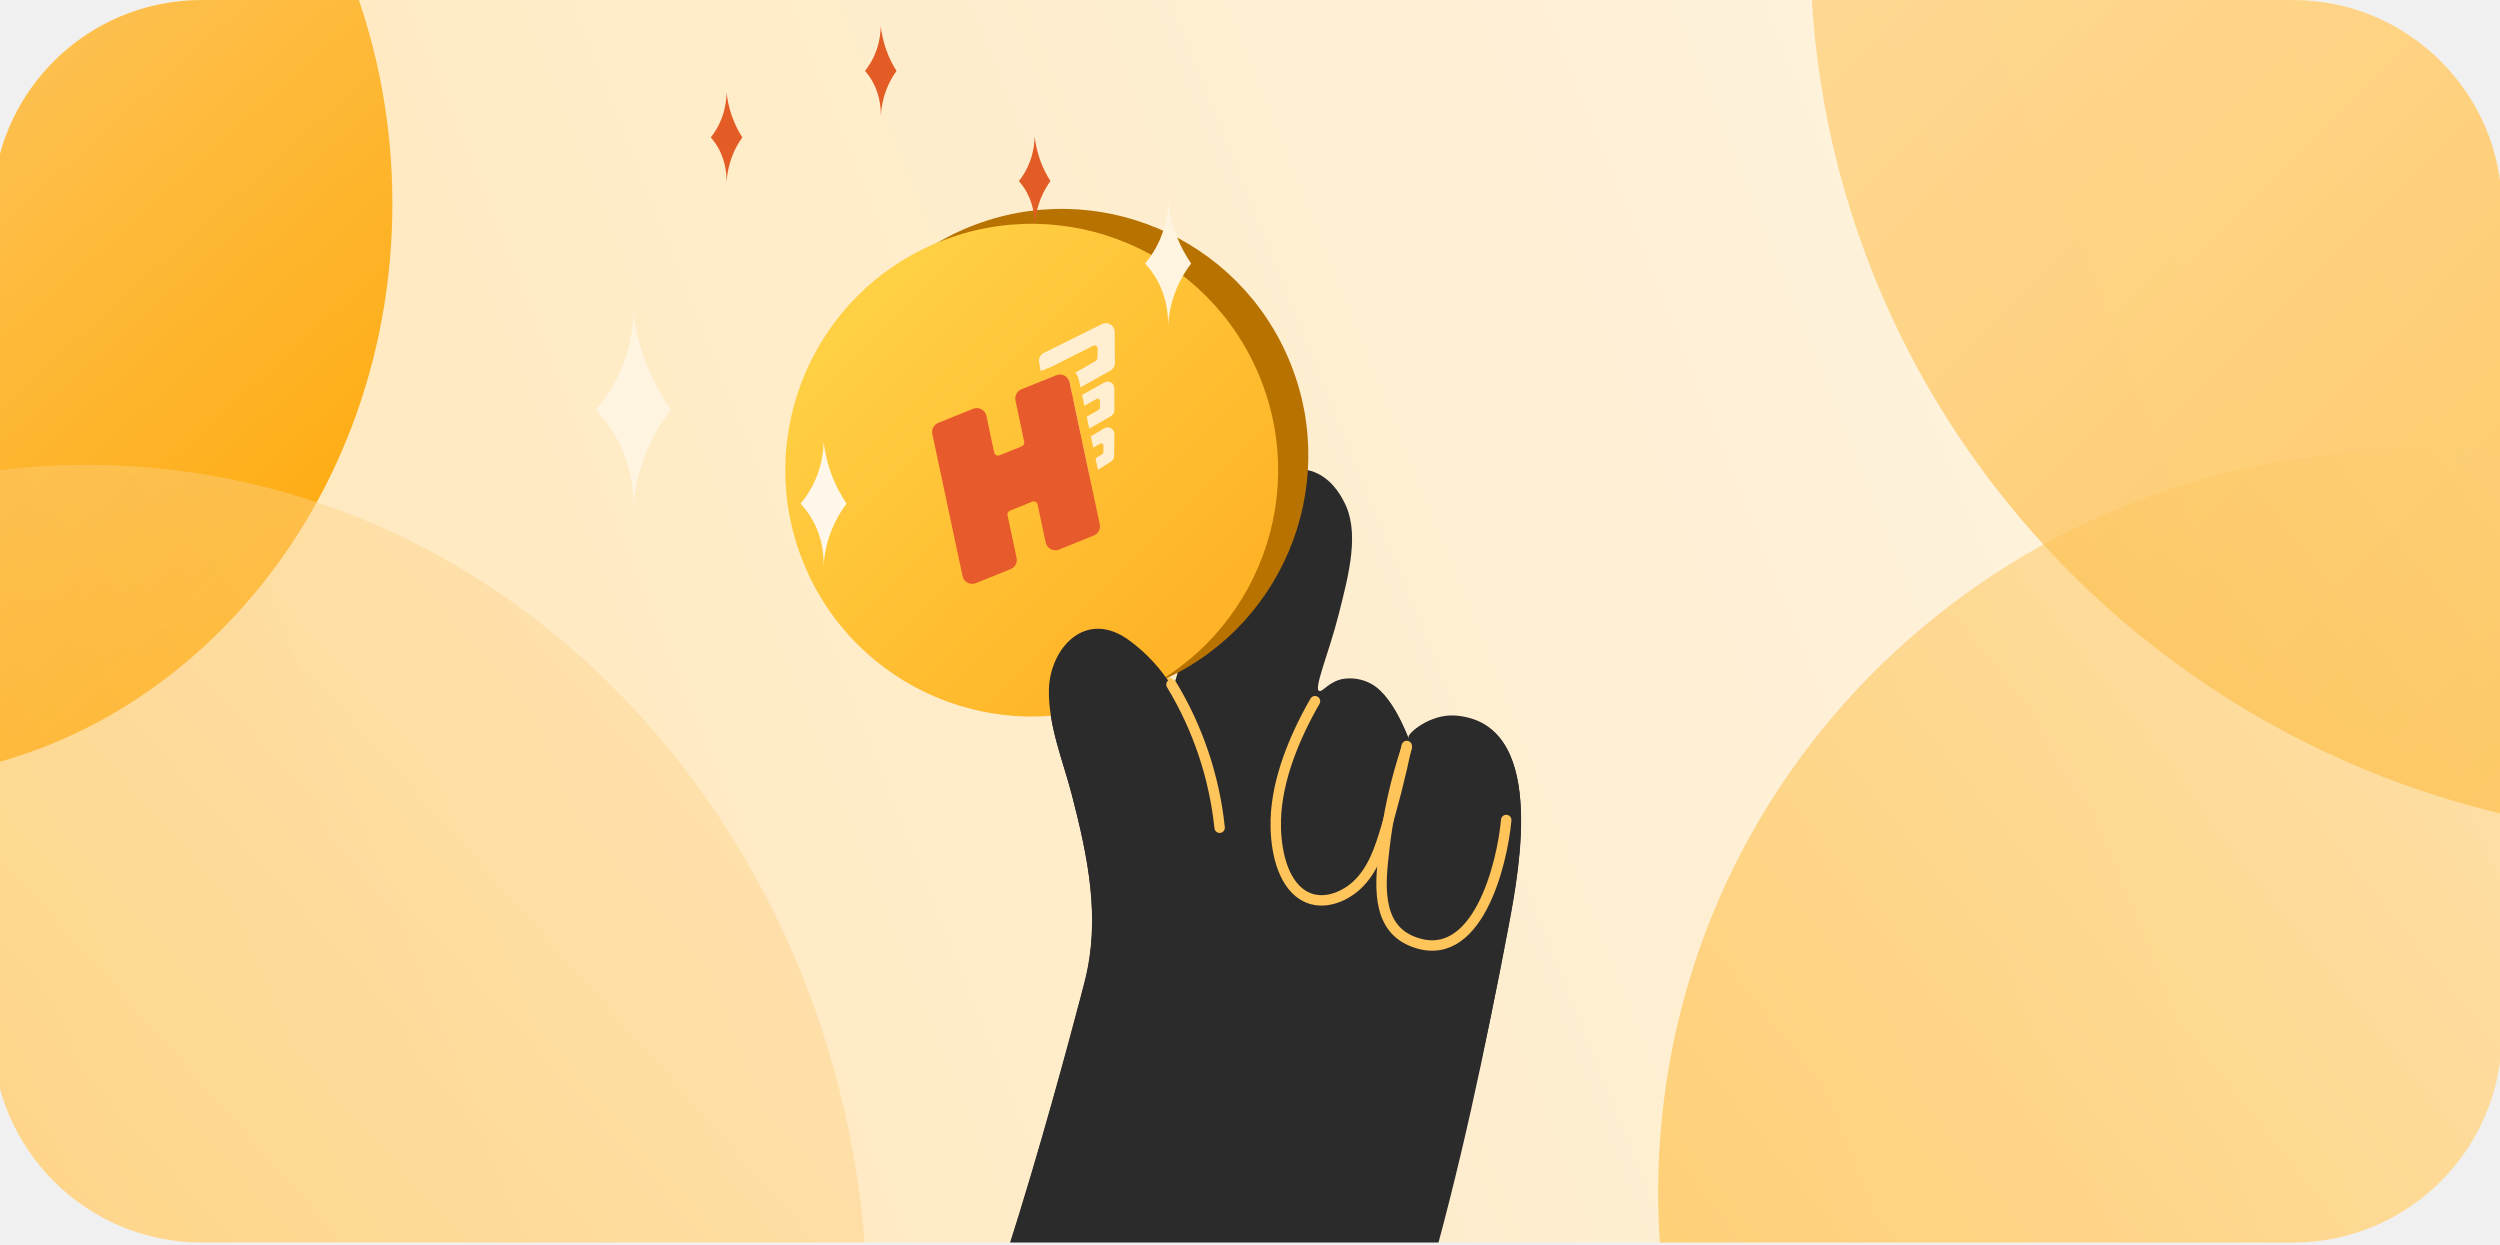
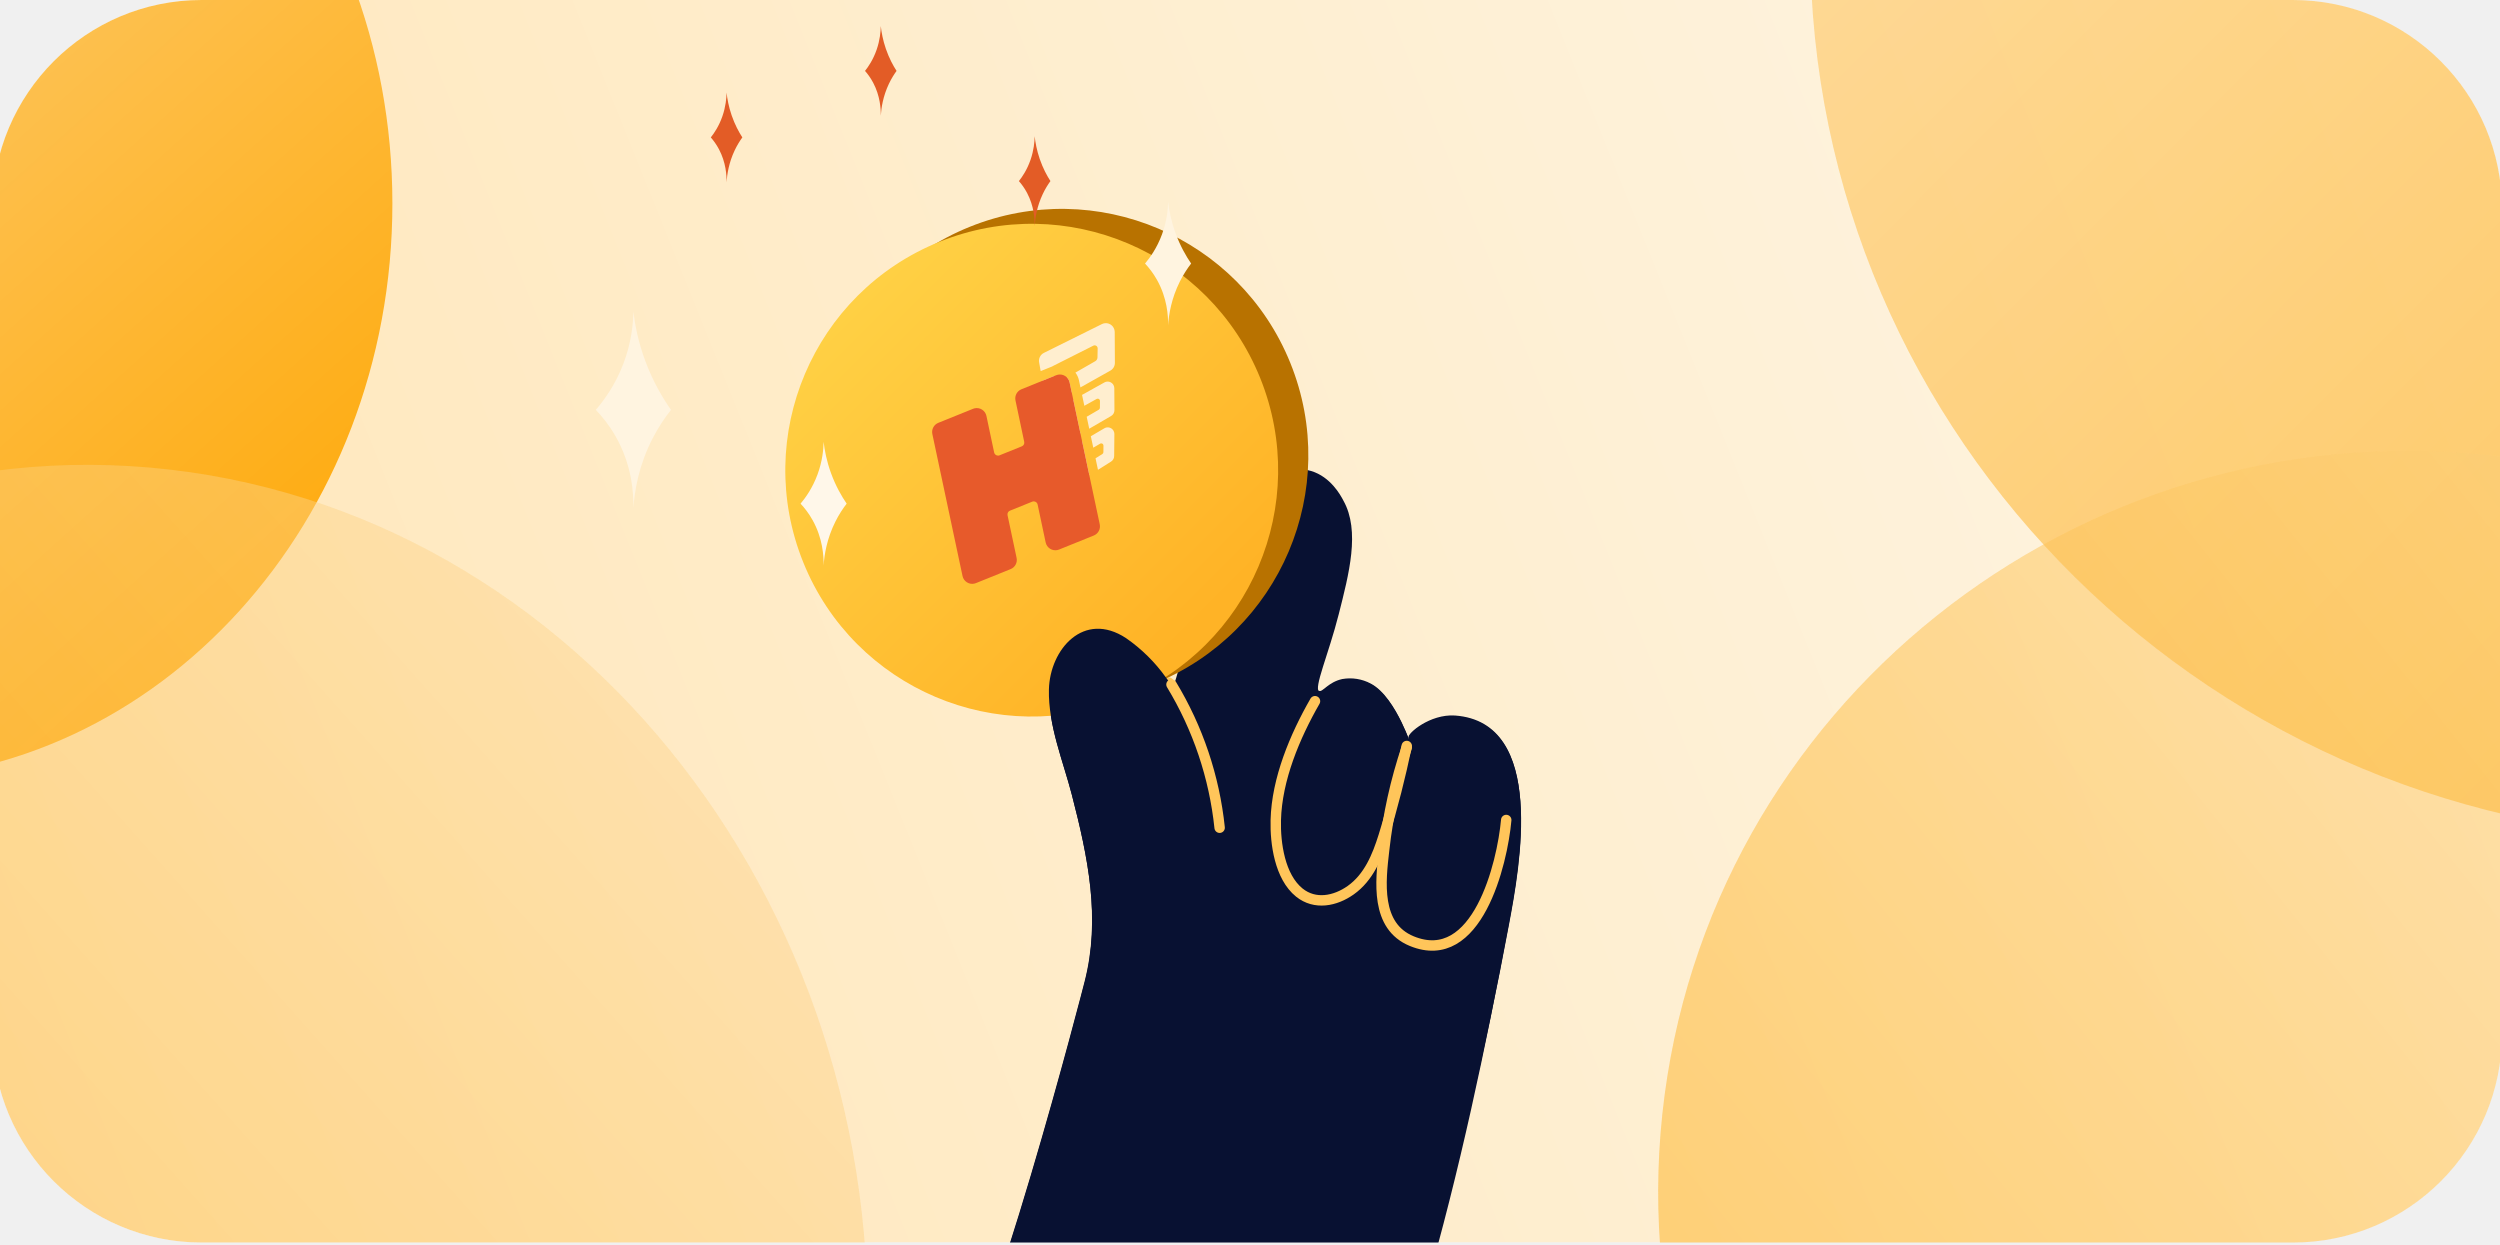
<svg xmlns="http://www.w3.org/2000/svg" width="247" height="123" viewBox="0 0 247 123" fill="none">
  <g clip-path="url(#clip0)">
    <mask id="mask0" mask-type="alpha" maskUnits="userSpaceOnUse" x="-1" y="0" width="249" height="123">
      <path d="M226.539 0H19.923C8.512 0 -0.739 9.248 -0.739 20.657V102.108C-0.739 113.517 8.512 122.765 19.923 122.765H226.539C237.95 122.765 247.2 113.517 247.2 102.108V20.657C247.2 9.248 237.95 0 226.539 0Z" fill="white" />
    </mask>
    <g mask="url(#mask0)">
      <path d="M226.539 0H19.923C8.512 0 -0.739 9.248 -0.739 20.657V102.108C-0.739 113.517 8.512 122.765 19.923 122.765H226.539C237.95 122.765 247.2 113.517 247.2 102.108V20.657C247.2 9.248 237.95 0 226.539 0Z" fill="white" />
    </g>
    <mask id="mask1" mask-type="alpha" maskUnits="userSpaceOnUse" x="-1" y="0" width="249" height="123">
      <path d="M226.539 0H19.923C8.512 0 -0.739 9.248 -0.739 20.657V102.108C-0.739 113.517 8.512 122.765 19.923 122.765H226.539C237.95 122.765 247.2 113.517 247.2 102.108V20.657C247.2 9.248 237.95 0 226.539 0Z" fill="white" />
    </mask>
    <g mask="url(#mask1)">
      <path opacity="0.278" d="M226.539 0H19.923C8.512 0 -0.739 9.248 -0.739 20.657V102.108C-0.739 113.517 8.512 122.765 19.923 122.765H226.539C237.95 122.765 247.2 113.517 247.2 102.108V20.657C247.2 9.248 237.95 0 226.539 0Z" fill="url(#paint0_linear)" />
-       <path d="M149.09 91.341C150.143 85.701 152.82 71.431 143.765 70.772C141.283 70.61 139.071 72.546 139.179 72.916C139.652 74.582 138.065 68.973 135.436 67.612C134.575 67.155 133.586 66.999 132.627 67.169C131.23 67.472 130.671 68.51 130.341 68.333C129.758 68.021 131.26 64.66 132.267 60.687C133.273 56.714 134.407 52.458 132.728 49.461C132.442 48.901 131.452 47.114 129.55 46.537C127.191 45.816 124.475 47.063 122.614 49.517C119.275 53.95 117.575 62.747 115.897 67.976C115.678 67.655 115.449 67.331 115.21 67.02C114.13 65.503 112.796 64.185 111.265 63.125C107.091 60.38 103.74 64.226 103.646 68.2C103.564 71.727 105.057 75.268 105.907 78.568C107.488 84.684 108.783 90.787 107.171 97.055C107.149 97.155 97.895 133.249 92.563 141.228C90.636 143.987 89.334 147.258 87.133 149.803C99.8 155.994 112.659 159.373 126.657 160.994C138.148 138.861 144.45 116.104 149.09 91.341Z" fill="#2B2B2B" />
+       <path d="M149.09 91.341C150.143 85.701 152.82 71.431 143.765 70.772C141.283 70.61 139.071 72.546 139.179 72.916C139.652 74.582 138.065 68.973 135.436 67.612C134.575 67.155 133.586 66.999 132.627 67.169C131.23 67.472 130.671 68.51 130.341 68.333C129.758 68.021 131.26 64.66 132.267 60.687C133.273 56.714 134.407 52.458 132.728 49.461C132.442 48.901 131.452 47.114 129.55 46.537C127.191 45.816 124.475 47.063 122.614 49.517C119.275 53.95 117.575 62.747 115.897 67.976C115.678 67.655 115.449 67.331 115.21 67.02C114.13 65.503 112.796 64.185 111.265 63.125C107.091 60.38 103.74 64.226 103.646 68.2C103.564 71.727 105.057 75.268 105.907 78.568C107.488 84.684 108.783 90.787 107.171 97.055C107.149 97.155 97.895 133.249 92.563 141.228C90.636 143.987 89.334 147.258 87.133 149.803C99.8 155.994 112.659 159.373 126.657 160.994C138.148 138.861 144.45 116.104 149.09 91.341Z" fill="#081132" />
      <path d="M120.466 81.501C119.857 76.501 118.148 71.698 115.462 67.437" stroke="#FFC55A" stroke-width="1.029" stroke-linecap="round" />
      <path d="M129.691 69.474C127.699 72.943 125.918 77.178 125.817 81.227C125.759 83.517 126.209 86.821 128.142 88.382C129.695 89.632 131.697 89.225 133.218 88.148C135.003 86.884 135.849 84.802 136.478 82.788C137.381 79.868 138.126 76.892 138.755 73.899" stroke="#FFC55A" stroke-width="1.029" stroke-linecap="round" />
      <path d="M138.755 73.899C137.651 77.183 136.902 80.576 136.522 84.021C136.158 87.151 135.647 91.556 139.251 93.036C145.717 95.691 148.199 85.38 148.585 81.066" stroke="#FFC55A" stroke-width="1.029" stroke-linecap="round" />
      <path d="M114.038 67.544C126.502 62.51 132.523 48.326 127.486 35.864C122.449 23.402 108.262 17.381 95.798 22.415C83.335 27.449 77.314 41.632 82.35 54.094C87.387 66.557 101.574 72.578 114.038 67.544Z" fill="#B87200" />
      <path d="M111.054 69.018C123.518 63.984 129.539 49.8 124.503 37.338C119.466 24.876 105.279 18.855 92.815 23.889C80.351 28.923 74.33 43.106 79.367 55.569C84.403 68.031 98.59 74.052 111.054 69.018Z" fill="url(#paint1_linear)" />
      <path d="M106.913 43.603L107.623 46.94C107.336 47.049 107.003 46.944 106.834 46.674C106.792 46.606 106.762 46.532 106.746 46.454L106.343 44.452C106.288 44.178 106.412 43.899 106.652 43.757L106.913 43.603ZM110.01 42.547C110.067 42.645 110.099 42.755 110.101 42.869L110.08 45.036C110.085 45.267 109.968 45.483 109.773 45.606L108.48 46.417L108.238 45.281L108.913 44.858C108.976 44.819 109.015 44.75 109.016 44.675L109.021 44.027C109.022 43.906 108.925 43.807 108.804 43.806C108.764 43.805 108.725 43.816 108.691 43.836L108.015 44.232L107.774 43.099L109.111 42.315C109.422 42.13 109.825 42.234 110.01 42.547ZM106.041 39.497L106.749 42.826C106.479 42.883 106.191 42.764 106.045 42.511C106.009 42.449 105.983 42.381 105.969 42.311L105.562 40.288C105.505 40.008 105.636 39.723 105.885 39.584L106.041 39.497ZM110.011 38.039C110.063 38.133 110.092 38.238 110.094 38.345L110.107 40.516C110.112 40.755 109.987 40.978 109.781 41.098L107.616 42.358L107.365 41.176L108.563 40.478C108.629 40.439 108.67 40.368 108.671 40.291L108.676 39.608C108.677 39.487 108.58 39.388 108.459 39.386C108.421 39.386 108.384 39.396 108.351 39.414L107.134 40.091L106.906 39.016L109.118 37.783C109.435 37.607 109.834 37.721 110.011 38.039ZM104.171 37.144L104.324 37.921L105.416 37.293C105.539 37.418 105.63 37.577 105.672 37.76L105.675 37.776L105.884 38.761L104.518 39.529C104.097 39.766 103.563 39.615 103.326 39.192C103.283 39.115 103.252 39.032 103.233 38.946L102.993 37.62L104.171 37.144ZM110.042 32.416C110.1 32.532 110.131 32.659 110.134 32.788L110.151 35.835C110.157 36.158 109.986 36.459 109.705 36.617L106.748 38.276L106.602 37.58C106.541 37.292 106.418 37.033 106.251 36.813L108.212 35.687C108.345 35.611 108.428 35.47 108.431 35.317L108.449 34.418C108.452 34.256 108.324 34.123 108.163 34.119C108.115 34.118 108.068 34.129 108.026 34.15L103.985 36.185L103.986 36.194L102.82 36.665L102.669 35.833C102.586 35.441 102.777 35.043 103.135 34.866L108.869 32.019C109.302 31.804 109.827 31.982 110.042 32.416Z" fill="#FFEECF" />
      <path d="M96.139 40.389L92.703 41.776C92.265 41.954 92.017 42.421 92.116 42.885L95.097 56.908C95.209 57.437 95.727 57.775 96.254 57.664C96.31 57.652 96.365 57.635 96.417 57.614L99.853 56.226C100.291 56.049 100.539 55.582 100.44 55.118L99.545 50.899C99.506 50.713 99.605 50.526 99.78 50.456L101.988 49.564C102.188 49.483 102.415 49.58 102.496 49.781C102.505 49.802 102.512 49.824 102.516 49.846L103.311 53.59C103.423 54.119 103.941 54.457 104.468 54.346C104.524 54.334 104.579 54.318 104.632 54.296L108.067 52.909C108.506 52.731 108.753 52.264 108.655 51.8L105.674 37.777C105.562 37.248 105.043 36.91 104.516 37.022C104.461 37.033 104.406 37.05 104.353 37.071L100.918 38.459C100.48 38.636 100.232 39.102 100.33 39.566L101.193 43.653C101.233 43.838 101.133 44.025 100.958 44.096L98.751 44.987C98.551 45.068 98.324 44.971 98.243 44.77C98.234 44.749 98.227 44.727 98.222 44.704L97.46 41.096C97.349 40.567 96.831 40.228 96.303 40.339C96.247 40.351 96.192 40.367 96.139 40.389Z" fill="#E75A2B" />
-       <path d="M149.077 91.261C150.13 85.621 152.808 71.352 143.753 70.693C141.271 70.531 139.059 72.468 139.167 72.837C139.64 74.503 138.053 68.894 135.424 67.534C134.563 67.076 133.574 66.92 132.615 67.09C131.217 67.393 130.658 68.431 130.329 68.255C129.746 67.943 127.206 71.617 122.147 74.613C119.553 76.149 116.454 66.125 115.885 67.898C115.665 67.577 115.436 67.253 115.198 66.942C114.118 65.425 112.783 64.107 111.253 63.047C107.079 60.303 103.728 64.149 103.633 68.123C103.551 71.649 105.044 75.191 105.894 78.491C107.475 84.607 108.769 90.709 107.157 96.978C107.135 97.077 97.879 133.171 92.546 141.151C90.62 143.91 82.245 157.404 80.044 159.949C92.711 166.14 113.36 160.277 127.358 161.897C138.851 139.764 144.436 116.024 149.077 91.261Z" fill="#2B2B2B" />
+       <path d="M149.077 91.261C150.13 85.621 152.808 71.352 143.753 70.693C141.271 70.531 139.059 72.468 139.167 72.837C139.64 74.503 138.053 68.894 135.424 67.534C134.563 67.076 133.574 66.92 132.615 67.09C131.217 67.393 130.658 68.431 130.329 68.255C129.746 67.943 127.206 71.617 122.147 74.613C119.553 76.149 116.454 66.125 115.885 67.898C115.665 67.577 115.436 67.253 115.198 66.942C114.118 65.425 112.783 64.107 111.253 63.047C107.079 60.303 103.728 64.149 103.633 68.123C103.551 71.649 105.044 75.191 105.894 78.491C107.475 84.607 108.769 90.709 107.157 96.978C107.135 97.077 97.879 133.171 92.546 141.151C90.62 143.91 82.245 157.404 80.044 159.949C92.711 166.14 113.36 160.277 127.358 161.897C138.851 139.764 144.436 116.024 149.077 91.261Z" fill="#081132" />
      <path d="M120.5 81.78C119.978 76.77 118.353 71.938 115.742 67.631" stroke="#FFC55A" stroke-width="1.029" stroke-linecap="round" />
      <path d="M129.922 69.278C127.93 72.747 126.149 76.982 126.047 81.031C125.989 83.322 126.439 86.626 128.372 88.186C129.925 89.436 131.927 89.029 133.448 87.952C135.233 86.688 136.079 84.606 136.708 82.592C137.612 79.672 138.357 76.696 138.986 73.703" stroke="#FFC55A" stroke-width="1.029" stroke-linecap="round" />
      <path d="M138.987 73.848C137.882 77.132 137.133 80.525 136.753 83.969C136.388 87.1 135.877 91.505 139.482 92.984C145.947 95.639 148.43 85.328 148.816 81.015" stroke="#FFC55A" stroke-width="1.029" stroke-linecap="round" />
      <path d="M-12.886 77.044C15.642 77.044 38.768 51.553 38.768 20.107C38.768 -11.338 15.642 -36.83 -12.886 -36.83C-41.414 -36.83 -64.54 -11.338 -64.54 20.107C-64.54 51.553 -41.414 77.044 -12.886 77.044Z" fill="url(#paint2_linear)" />
      <path opacity="0.7" d="M268.072 82.834C317.347 82.834 357.293 43.359 357.293 -5.336C357.293 -54.031 317.347 -93.505 268.072 -93.505C218.797 -93.505 178.852 -54.031 178.852 -5.336C178.852 43.359 218.797 82.834 268.072 82.834Z" fill="url(#paint3_linear)" />
      <path opacity="0.455" d="M-67.869 121.409C-72.314 167.704 -41.63 209.179 0.665 214.045C42.961 218.911 80.852 185.325 85.298 139.03C89.743 92.734 59.06 51.26 16.764 46.394C-25.532 41.528 -63.423 75.113 -67.869 121.409Z" fill="url(#paint4_linear)" />
      <path opacity="0.504" d="M164.238 110.066C159.955 150.257 189.516 186.263 230.264 190.488C271.013 194.712 307.518 165.555 311.801 125.363C316.083 85.171 286.522 49.165 245.774 44.941C205.025 40.717 168.52 69.874 164.238 110.066Z" fill="url(#paint5_linear)" />
    </g>
    <path fill-rule="evenodd" clip-rule="evenodd" d="M117.684 26.038C117.315 26.518 116.926 27.106 116.575 27.806C115.73 29.489 115.479 31.073 115.407 32.149C115.424 31.192 115.314 29.443 114.314 27.656C113.938 26.985 113.517 26.452 113.13 26.038C113.618 25.459 114.309 24.502 114.803 23.16C115.289 21.846 115.395 20.685 115.407 19.928C115.504 20.763 115.706 21.838 116.14 23.03C116.607 24.311 117.191 25.317 117.684 26.038Z" fill="#FFF4E0" />
    <path fill-rule="evenodd" clip-rule="evenodd" d="M83.65 49.761C83.28 50.241 82.891 50.828 82.54 51.529C81.695 53.212 81.445 54.796 81.373 55.871C81.39 54.915 81.279 53.165 80.279 51.379C79.904 50.708 79.482 50.174 79.096 49.761C79.584 49.182 80.274 48.224 80.769 46.883C81.254 45.569 81.361 44.407 81.373 43.65C81.47 44.486 81.671 45.56 82.106 46.752C82.572 48.033 83.157 49.039 83.65 49.761Z" fill="#FFF7E9" />
    <path fill-rule="evenodd" clip-rule="evenodd" d="M66.294 40.494C65.691 41.258 65.057 42.19 64.484 43.301C63.105 45.975 62.696 48.492 62.579 50.199C62.607 48.68 62.427 45.902 60.795 43.063C60.182 41.999 59.495 41.151 58.864 40.494C59.66 39.575 60.786 38.054 61.594 35.924C62.386 33.836 62.559 31.991 62.579 30.789C62.737 32.117 63.066 33.823 63.775 35.716C64.536 37.751 65.489 39.349 66.294 40.494Z" fill="#FFF4E0" />
    <path fill-rule="evenodd" clip-rule="evenodd" d="M103.783 17.891C103.53 18.239 103.264 18.665 103.024 19.173C102.446 20.395 102.274 21.544 102.225 22.324C102.236 21.63 102.161 20.361 101.476 19.064C101.219 18.578 100.931 18.191 100.667 17.891C101.001 17.471 101.473 16.777 101.812 15.803C102.144 14.85 102.217 14.007 102.225 13.458C102.291 14.064 102.429 14.844 102.726 15.709C103.046 16.638 103.445 17.367 103.783 17.891Z" fill="#E35C26" />
    <path fill-rule="evenodd" clip-rule="evenodd" d="M73.343 13.577C73.09 13.926 72.824 14.352 72.584 14.86C72.006 16.081 71.834 17.23 71.785 18.011C71.796 17.316 71.721 16.047 71.036 14.751C70.779 14.265 70.491 13.877 70.227 13.577C70.561 13.157 71.033 12.463 71.372 11.49C71.704 10.536 71.777 9.693 71.785 9.145C71.851 9.751 71.989 10.53 72.286 11.395C72.606 12.325 73.005 13.054 73.343 13.577Z" fill="#E35C26" />
    <path fill-rule="evenodd" clip-rule="evenodd" d="M88.58 7.006C88.327 7.354 88.061 7.78 87.82 8.288C87.242 9.509 87.071 10.659 87.022 11.439C87.033 10.745 86.958 9.475 86.273 8.179C86.016 7.693 85.728 7.305 85.464 7.006C85.798 6.586 86.27 5.891 86.609 4.918C86.941 3.965 87.013 3.122 87.022 2.573C87.088 3.179 87.226 3.959 87.523 4.823C87.843 5.753 88.242 6.482 88.58 7.006Z" fill="#E35C26" />
  </g>
  <defs>
    <linearGradient id="paint0_linear" x1="389.243" y1="35.237" x2="29.923" y2="179.865" gradientUnits="userSpaceOnUse">
      <stop stop-color="#FAF4EA" />
      <stop offset="1" stop-color="#FFA600" />
    </linearGradient>
    <linearGradient id="paint1_linear" x1="67.029" y1="25.041" x2="111.046" y2="69.027" gradientUnits="userSpaceOnUse">
      <stop stop-color="#FFDA4E" />
      <stop offset="1" stop-color="#FFB326" />
    </linearGradient>
    <linearGradient id="paint2_linear" x1="-95.397" y1="-91.736" x2="44.457" y2="63.68" gradientUnits="userSpaceOnUse">
      <stop stop-color="#FAF4EA" />
      <stop offset="1" stop-color="#FFA600" />
    </linearGradient>
    <linearGradient id="paint3_linear" x1="94.825" y1="-174.557" x2="354.231" y2="83.885" gradientUnits="userSpaceOnUse">
      <stop stop-color="#FAF4EA" />
      <stop offset="1" stop-color="#FFA600" />
    </linearGradient>
    <linearGradient id="paint4_linear" x1="146.576" y1="-16.158" x2="-79.761" y2="185.233" gradientUnits="userSpaceOnUse">
      <stop stop-color="#FAF4EA" />
      <stop offset="1" stop-color="#FFA600" />
    </linearGradient>
    <linearGradient id="paint5_linear" x1="397.223" y1="-5.976" x2="159.435" y2="184.683" gradientUnits="userSpaceOnUse">
      <stop stop-color="#FAF4EA" />
      <stop offset="1" stop-color="#FFA600" />
    </linearGradient>
    <clipPath id="clip0">
      <rect width="247" height="123" fill="white" />
    </clipPath>
  </defs>
</svg>
